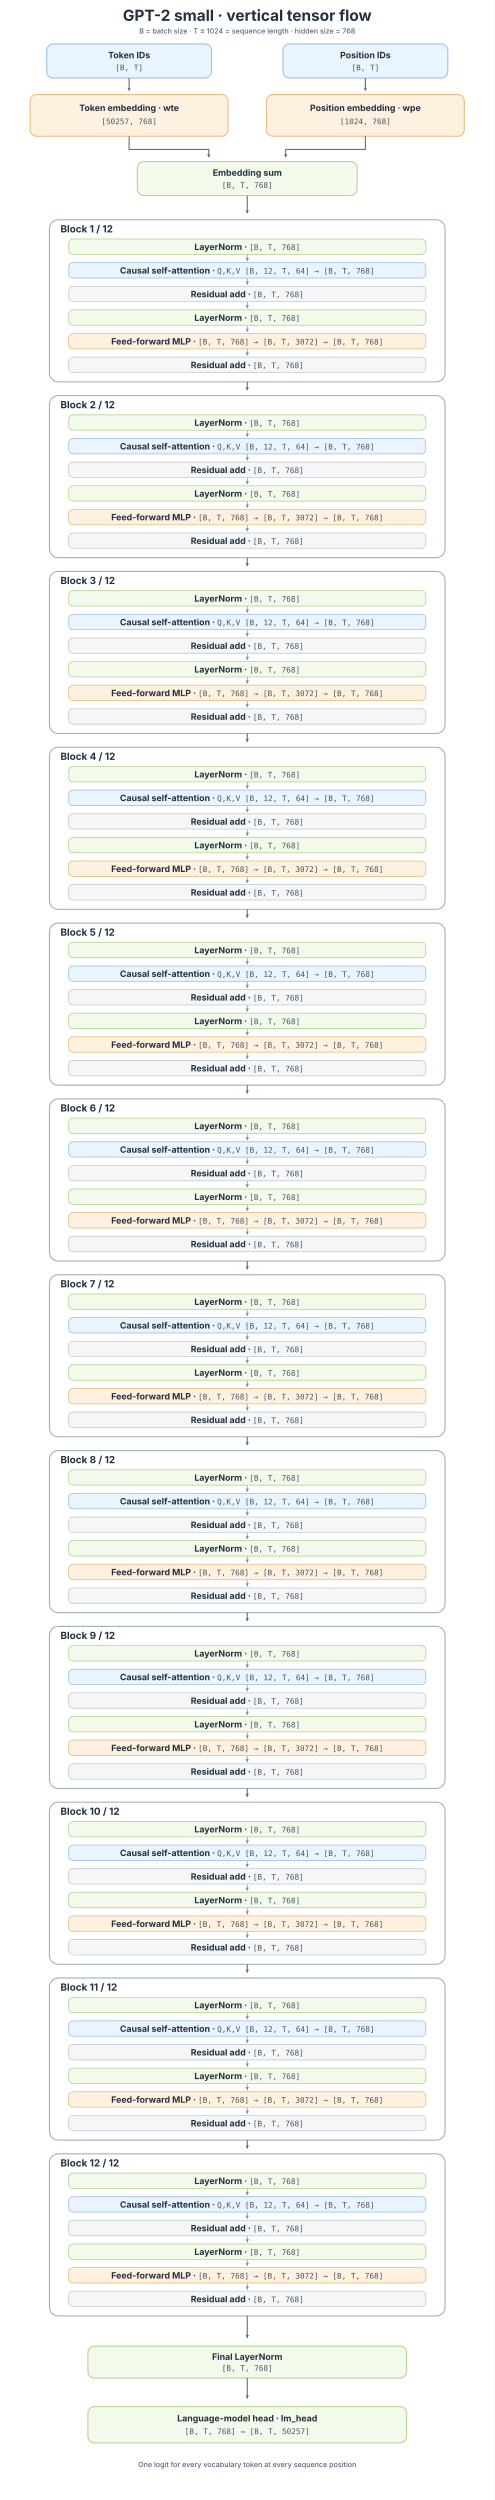
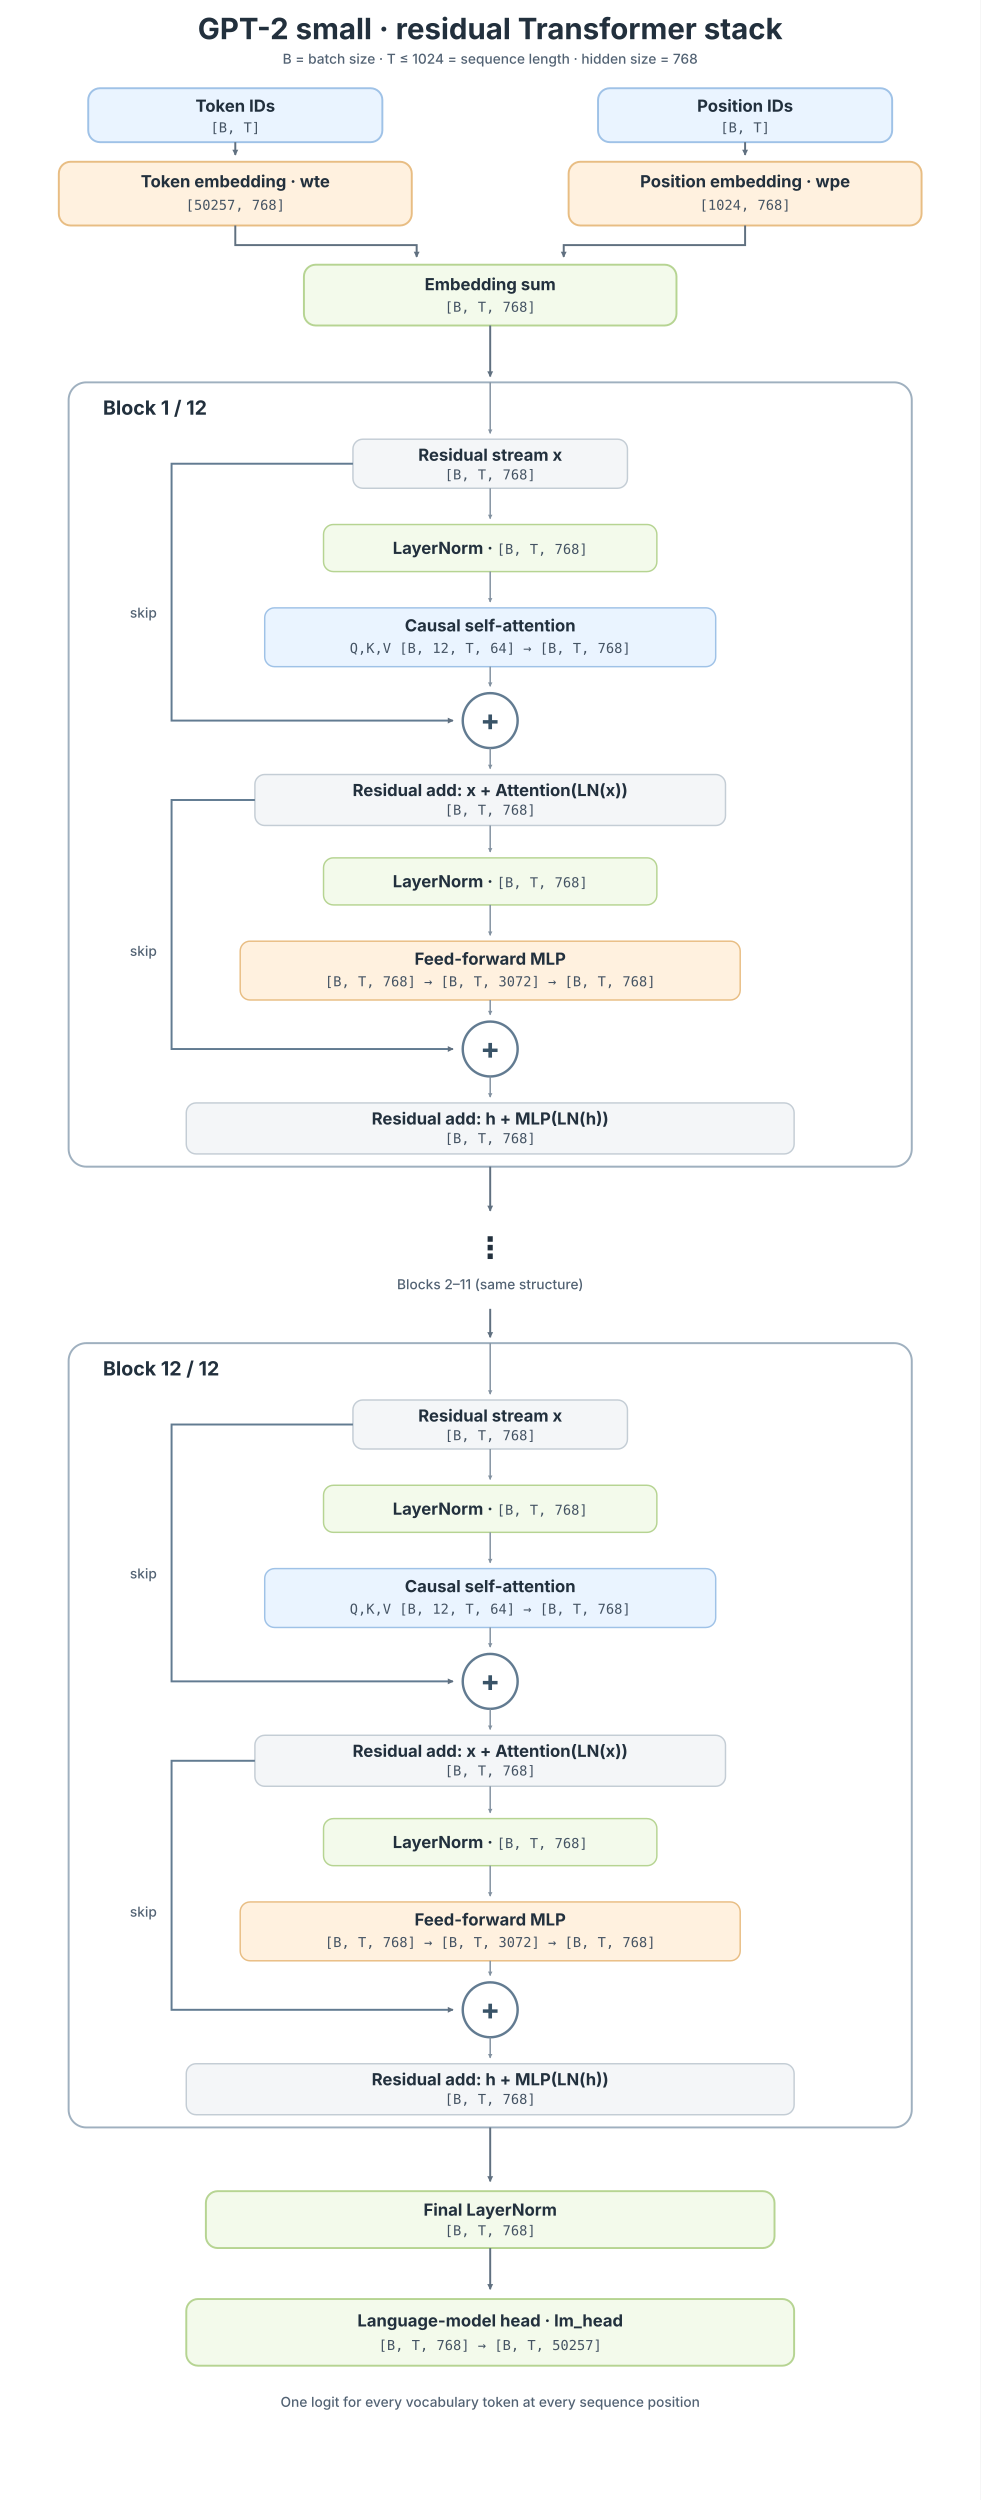
- <svg xmlns="http://www.w3.org/2000/svg" viewBox="0 0 900 4550" role="img" aria-labelledby="title desc">
+ <svg xmlns="http://www.w3.org/2000/svg" viewBox="0 0 1000 2550" role="img" aria-labelledby="title desc">
  <defs>
    <marker id="arrow" viewBox="0 0 8 8" markerWidth="6" markerHeight="6" refX="7" refY="4" orient="auto" markerUnits="userSpaceOnUse">
      <path d="M0,0 L8,4 L0,8 Z" fill="#607080" />
    </marker>
-     <marker id="arrow-small" markerWidth="5" markerHeight="5" refX="4.5" refY="2.5" orient="auto" markerUnits="strokeWidth">
-       <path d="M0,0 L5,2.5 L0,5 Z" fill="#8291a0" />
+     <marker id="arrow-small" viewBox="0 0 8 8" markerWidth="4.5" markerHeight="4.5" refX="7" refY="4" orient="auto" markerUnits="userSpaceOnUse">
+       <path d="M0,0 L8,4 L0,8 Z" fill="#8291a0" />
    </marker>
    <style>
-       .title { font: 700 28px system-ui, -apple-system, sans-serif; fill: #22303d; }
-       .section { font: 700 18px system-ui, -apple-system, sans-serif; fill: #22303d; }
-       .node { font: 650 16px system-ui, -apple-system, sans-serif; fill: #22303d; }
+       .title { font: 700 30px system-ui, -apple-system, sans-serif; fill: #22303d; }
+       .section { font: 700 20px system-ui, -apple-system, sans-serif; fill: #22303d; }
+       .node { font: 650 17px system-ui, -apple-system, sans-serif; fill: #22303d; }
      .shape { font: 500 14px ui-monospace, SFMono-Regular, Menlo, monospace; fill: #445363; }
-       .small { font: 500 13px system-ui, -apple-system, sans-serif; fill: #526273; }
+       .small { font: 500 14px system-ui, -apple-system, sans-serif; fill: #526273; }
      .card { fill: #ffffff; stroke: #9fb0bf; stroke-width: 2; }
+       .input { fill: #eaf4ff; stroke: #9fc2e7; stroke-width: 2; }
+       .embedding { fill: #fff1df; stroke: #e8bd83; stroke-width: 2; }
      .ln { fill: #f3faeb; stroke: #b6d492; stroke-width: 1.5; }
      .attention { fill: #eaf4ff; stroke: #9fc2e7; stroke-width: 1.5; }
      .mlp { fill: #fff1df; stroke: #e8bd83; stroke-width: 1.5; }
      .residual { fill: #f4f6f8; stroke: #c4cdd5; stroke-width: 1.5; }
-       .embedding { fill: #fff1df; stroke: #e8bd83; stroke-width: 2; }
-       .input { fill: #eaf4ff; stroke: #9fc2e7; stroke-width: 2; }
      .output { fill: #f3faeb; stroke: #b6d492; stroke-width: 2; }
      .flow { stroke: #607080; stroke-width: 2; fill: none; marker-end: url(#arrow); }
-       .thin-flow { stroke: #8291a0; stroke-width: 1.25; fill: none; marker-end: url(#arrow-small); }
+       .internal-flow { stroke: #8291a0; stroke-width: 1.5; fill: none; marker-end: url(#arrow-small); }
+       .skip-flow { stroke: #627b91; stroke-width: 2; fill: none; marker-end: url(#arrow); }
+       .plus { fill: #ffffff; stroke: #627b91; stroke-width: 2.5; }
+       .plus-text { font: 700 30px system-ui, -apple-system, sans-serif; fill: #395367; }
    </style>
-     <g id="block">
-       <rect class="card" x="90" y="0" width="720" height="295" rx="16" />
-       <line class="thin-flow" x1="450" y1="63" x2="450" y2="75" />
-       <line class="thin-flow" x1="450" y1="106" x2="450" y2="118" />
-       <line class="thin-flow" x1="450" y1="149" x2="450" y2="161" />
-       <line class="thin-flow" x1="450" y1="192" x2="450" y2="204" />
-       <line class="thin-flow" x1="450" y1="235" x2="450" y2="247" />
-       <rect class="ln" x="125" y="35" width="650" height="28" rx="8" />
-       <rect class="attention" x="125" y="78" width="650" height="28" rx="8" />
-       <rect class="residual" x="125" y="121" width="650" height="28" rx="8" />
-       <rect class="ln" x="125" y="164" width="650" height="28" rx="8" />
-       <rect class="mlp" x="125" y="207" width="650" height="28" rx="8" />
-       <rect class="residual" x="125" y="250" width="650" height="28" rx="8" />
-       <text class="node" x="450" y="55" text-anchor="middle">LayerNorm · <tspan class="shape">[B, T, 768]</tspan>
+     <g id="transformer-block">
+       <rect class="card" x="70" y="0" width="860" height="800" rx="18" />
+       <line class="internal-flow" x1="500" y1="0" x2="500" y2="52" />
+       <rect class="residual" x="360" y="58" width="280" height="50" rx="10" />
+       <text class="node" x="500" y="80" text-anchor="middle">Residual stream x</text>
+       <text class="shape" x="500" y="99" text-anchor="middle">[B, T, 768]</text>
+       <line class="internal-flow" x1="500" y1="108" x2="500" y2="139" />
+       <rect class="ln" x="330" y="145" width="340" height="48" rx="10" />
+       <text class="node" x="500" y="175" text-anchor="middle">LayerNorm · <tspan class="shape">[B, T, 768]</tspan>
      </text>
-       <text class="node" x="450" y="98" text-anchor="middle">Causal self-attention · <tspan class="shape">Q,K,V [B, 12, T, 64] → [B, T, 768]</tspan>
+       <line class="internal-flow" x1="500" y1="193" x2="500" y2="224" />
+       <rect class="attention" x="270" y="230" width="460" height="60" rx="10" />
+       <text class="node" x="500" y="254" text-anchor="middle">Causal self-attention</text>
+       <text class="shape" x="500" y="276" text-anchor="middle">Q,K,V [B, 12, T, 64] → [B, T, 768]</text>
+       <line class="internal-flow" x1="500" y1="290" x2="500" y2="310" />
+       <path class="skip-flow" d="M360 83 H175 V345 H462" />
+       <text class="small" x="160" y="240" text-anchor="end">skip</text>
+       <circle class="plus" cx="500" cy="345" r="28" />
+       <text class="plus-text" x="500" y="355" text-anchor="middle">+</text>
+       <line class="internal-flow" x1="500" y1="373" x2="500" y2="394" />
+       <rect class="residual" x="260" y="400" width="480" height="52" rx="10" />
+       <text class="node" x="500" y="422" text-anchor="middle">Residual add: x + Attention(LN(x))</text>
+       <text class="shape" x="500" y="441" text-anchor="middle">[B, T, 768]</text>
+       <line class="internal-flow" x1="500" y1="452" x2="500" y2="479" />
+       <rect class="ln" x="330" y="485" width="340" height="48" rx="10" />
+       <text class="node" x="500" y="515" text-anchor="middle">LayerNorm · <tspan class="shape">[B, T, 768]</tspan>
      </text>
-       <text class="node" x="450" y="141" text-anchor="middle">Residual add · <tspan class="shape">[B, T, 768]</tspan>
-       </text>
-       <text class="node" x="450" y="184" text-anchor="middle">LayerNorm · <tspan class="shape">[B, T, 768]</tspan>
-       </text>
-       <text class="node" x="450" y="227" text-anchor="middle">Feed-forward MLP · <tspan class="shape">[B, T, 768] → [B, T, 3072] → [B, T, 768]</tspan>
-       </text>
-       <text class="node" x="450" y="270" text-anchor="middle">Residual add · <tspan class="shape">[B, T, 768]</tspan>
-       </text>
+       <line class="internal-flow" x1="500" y1="533" x2="500" y2="564" />
+       <rect class="mlp" x="245" y="570" width="510" height="60" rx="10" />
+       <text class="node" x="500" y="594" text-anchor="middle">Feed-forward MLP</text>
+       <text class="shape" x="500" y="616" text-anchor="middle">[B, T, 768] → [B, T, 3072] → [B, T, 768]</text>
+       <line class="internal-flow" x1="500" y1="630" x2="500" y2="645" />
+       <path class="skip-flow" d="M260 426 H175 V680 H462" />
+       <text class="small" x="160" y="585" text-anchor="end">skip</text>
+       <circle class="plus" cx="500" cy="680" r="28" />
+       <text class="plus-text" x="500" y="690" text-anchor="middle">+</text>
+       <line class="internal-flow" x1="500" y1="708" x2="500" y2="729" />
+       <rect class="residual" x="190" y="735" width="620" height="52" rx="10" />
+       <text class="node" x="500" y="757" text-anchor="middle">Residual add: h + MLP(LN(h))</text>
+       <text class="shape" x="500" y="776" text-anchor="middle">[B, T, 768]</text>
    </g>
  </defs>
-   <rect width="900" height="4550" fill="#ffffff" />
-   <text class="title" x="450" y="38" text-anchor="middle">GPT-2 small · vertical tensor flow</text>
-   <text class="small" x="450" y="61" text-anchor="middle">B = batch size · T ≤ 1024 = sequence length · hidden size = 768</text>
-   <rect class="input" x="85" y="80" width="300" height="62" rx="12" />
-   <rect class="input" x="515" y="80" width="300" height="62" rx="12" />
-   <text class="node" x="235" y="106" text-anchor="middle">Token IDs</text>
-   <text class="shape" x="235" y="128" text-anchor="middle">[B, T]</text>
-   <text class="node" x="665" y="106" text-anchor="middle">Position IDs</text>
-   <text class="shape" x="665" y="128" text-anchor="middle">[B, T]</text>
-   <path class="flow" d="M235 142 V165" />
-   <path class="flow" d="M665 142 V165" />
-   <rect class="embedding" x="55" y="172" width="360" height="76" rx="12" />
-   <rect class="embedding" x="485" y="172" width="360" height="76" rx="12" />
-   <text class="node" x="235" y="202" text-anchor="middle">Token embedding · wte</text>
-   <text class="shape" x="235" y="226" text-anchor="middle">[50257, 768]</text>
-   <text class="node" x="665" y="202" text-anchor="middle">Position embedding · wpe</text>
-   <text class="shape" x="665" y="226" text-anchor="middle">[1024, 768]</text>
-   <path class="flow" d="M235 248 V272 H380 V286" />
-   <path class="flow" d="M665 248 V272 H520 V286" />
-   <rect class="output" x="250" y="294" width="400" height="62" rx="12" />
-   <text class="node" x="450" y="320" text-anchor="middle">Embedding sum</text>
-   <text class="shape" x="450" y="342" text-anchor="middle">[B, T, 768]</text>
-   <path class="flow" d="M450 356 V388" />
-   <g transform="translate(0,400)">
-     <use href="#block" />
-     <text class="section" x="110" y="23">Block 1 / 12</text>
+   <rect width="1000" height="2550" fill="#ffffff" />
+   <text class="title" x="500" y="40" text-anchor="middle">GPT-2 small · residual Transformer stack</text>
+   <text class="small" x="500" y="65" text-anchor="middle">B = batch size · T ≤ 1024 = sequence length · hidden size = 768</text>
+   <rect class="input" x="90" y="90" width="300" height="55" rx="12" />
+   <rect class="input" x="610" y="90" width="300" height="55" rx="12" />
+   <text class="node" x="240" y="114" text-anchor="middle">Token IDs</text>
+   <text class="shape" x="240" y="135" text-anchor="middle">[B, T]</text>
+   <text class="node" x="760" y="114" text-anchor="middle">Position IDs</text>
+   <text class="shape" x="760" y="135" text-anchor="middle">[B, T]</text>
+   <path class="flow" d="M240 145 V158" />
+   <path class="flow" d="M760 145 V158" />
+   <rect class="embedding" x="60" y="165" width="360" height="65" rx="12" />
+   <rect class="embedding" x="580" y="165" width="360" height="65" rx="12" />
+   <text class="node" x="240" y="191" text-anchor="middle">Token embedding · wte</text>
+   <text class="shape" x="240" y="214" text-anchor="middle">[50257, 768]</text>
+   <text class="node" x="760" y="191" text-anchor="middle">Position embedding · wpe</text>
+   <text class="shape" x="760" y="214" text-anchor="middle">[1024, 768]</text>
+   <path class="flow" d="M240 230 V250 H425 V262" />
+   <path class="flow" d="M760 230 V250 H575 V262" />
+   <rect class="output" x="310" y="270" width="380" height="62" rx="12" />
+   <text class="node" x="500" y="296" text-anchor="middle">Embedding sum</text>
+   <text class="shape" x="500" y="318" text-anchor="middle">[B, T, 768]</text>
+   <path class="flow" d="M500 332 V384" />
+   <g transform="translate(0,390)">
+     <use href="#transformer-block" />
+     <text class="section" x="105" y="33">Block 1 / 12</text>
  </g>
-   <path class="flow" d="M450 695 V710" />
-   <g transform="translate(0,720)">
-     <use href="#block" />
-     <text class="section" x="110" y="23">Block 2 / 12</text>
+   <path class="flow" d="M500 1190 V1235" />
+   <text class="title" x="500" y="1283" text-anchor="middle">⋮</text>
+   <text class="small" x="500" y="1315" text-anchor="middle">Blocks 2–11 (same structure)</text>
+   <path class="flow" d="M500 1335 V1364" />
+   <g transform="translate(0,1370)">
+     <use href="#transformer-block" />
+     <text class="section" x="105" y="33">Block 12 / 12</text>
  </g>
-   <path class="flow" d="M450 1015 V1030" />
-   <g transform="translate(0,1040)">
-     <use href="#block" />
-     <text class="section" x="110" y="23">Block 3 / 12</text>
-   </g>
-   <path class="flow" d="M450 1335 V1350" />
-   <g transform="translate(0,1360)">
-     <use href="#block" />
-     <text class="section" x="110" y="23">Block 4 / 12</text>
-   </g>
-   <path class="flow" d="M450 1655 V1670" />
-   <g transform="translate(0,1680)">
-     <use href="#block" />
-     <text class="section" x="110" y="23">Block 5 / 12</text>
-   </g>
-   <path class="flow" d="M450 1975 V1990" />
-   <g transform="translate(0,2000)">
-     <use href="#block" />
-     <text class="section" x="110" y="23">Block 6 / 12</text>
-   </g>
-   <path class="flow" d="M450 2295 V2310" />
-   <g transform="translate(0,2320)">
-     <use href="#block" />
-     <text class="section" x="110" y="23">Block 7 / 12</text>
-   </g>
-   <path class="flow" d="M450 2615 V2630" />
-   <g transform="translate(0,2640)">
-     <use href="#block" />
-     <text class="section" x="110" y="23">Block 8 / 12</text>
-   </g>
-   <path class="flow" d="M450 2935 V2950" />
-   <g transform="translate(0,2960)">
-     <use href="#block" />
-     <text class="section" x="110" y="23">Block 9 / 12</text>
-   </g>
-   <path class="flow" d="M450 3255 V3270" />
-   <g transform="translate(0,3280)">
-     <use href="#block" />
-     <text class="section" x="110" y="23">Block 10 / 12</text>
-   </g>
-   <path class="flow" d="M450 3575 V3590" />
-   <g transform="translate(0,3600)">
-     <use href="#block" />
-     <text class="section" x="110" y="23">Block 11 / 12</text>
-   </g>
-   <path class="flow" d="M450 3895 V3910" />
-   <g transform="translate(0,3920)">
-     <use href="#block" />
-     <text class="section" x="110" y="23">Block 12 / 12</text>
-   </g>
-   <path class="flow" d="M450 4215 V4255" />
-   <rect class="output" x="160" y="4270" width="580" height="58" rx="12" />
-   <text class="node" x="450" y="4295" text-anchor="middle">Final LayerNorm</text>
-   <text class="shape" x="450" y="4315" text-anchor="middle">[B, T, 768]</text>
-   <path class="flow" d="M450 4328 V4365" />
-   <rect class="output" x="160" y="4380" width="580" height="66" rx="12" />
-   <text class="node" x="450" y="4407" text-anchor="middle">Language-model head · lm_head</text>
-   <text class="shape" x="450" y="4430" text-anchor="middle">[B, T, 768] → [B, T, 50257]</text>
-   <text class="small" x="450" y="4490" text-anchor="middle">One logit for every vocabulary token at every sequence position</text>
+   <path class="flow" d="M500 2170 V2225" />
+   <rect class="output" x="210" y="2235" width="580" height="58" rx="12" />
+   <text class="node" x="500" y="2260" text-anchor="middle">Final LayerNorm</text>
+   <text class="shape" x="500" y="2280" text-anchor="middle">[B, T, 768]</text>
+   <path class="flow" d="M500 2293 V2335" />
+   <rect class="output" x="190" y="2345" width="620" height="68" rx="12" />
+   <text class="node" x="500" y="2373" text-anchor="middle">Language-model head · lm_head</text>
+   <text class="shape" x="500" y="2397" text-anchor="middle">[B, T, 768] → [B, T, 50257]</text>
+   <text class="small" x="500" y="2455" text-anchor="middle">One logit for every vocabulary token at every sequence position</text>
</svg>
